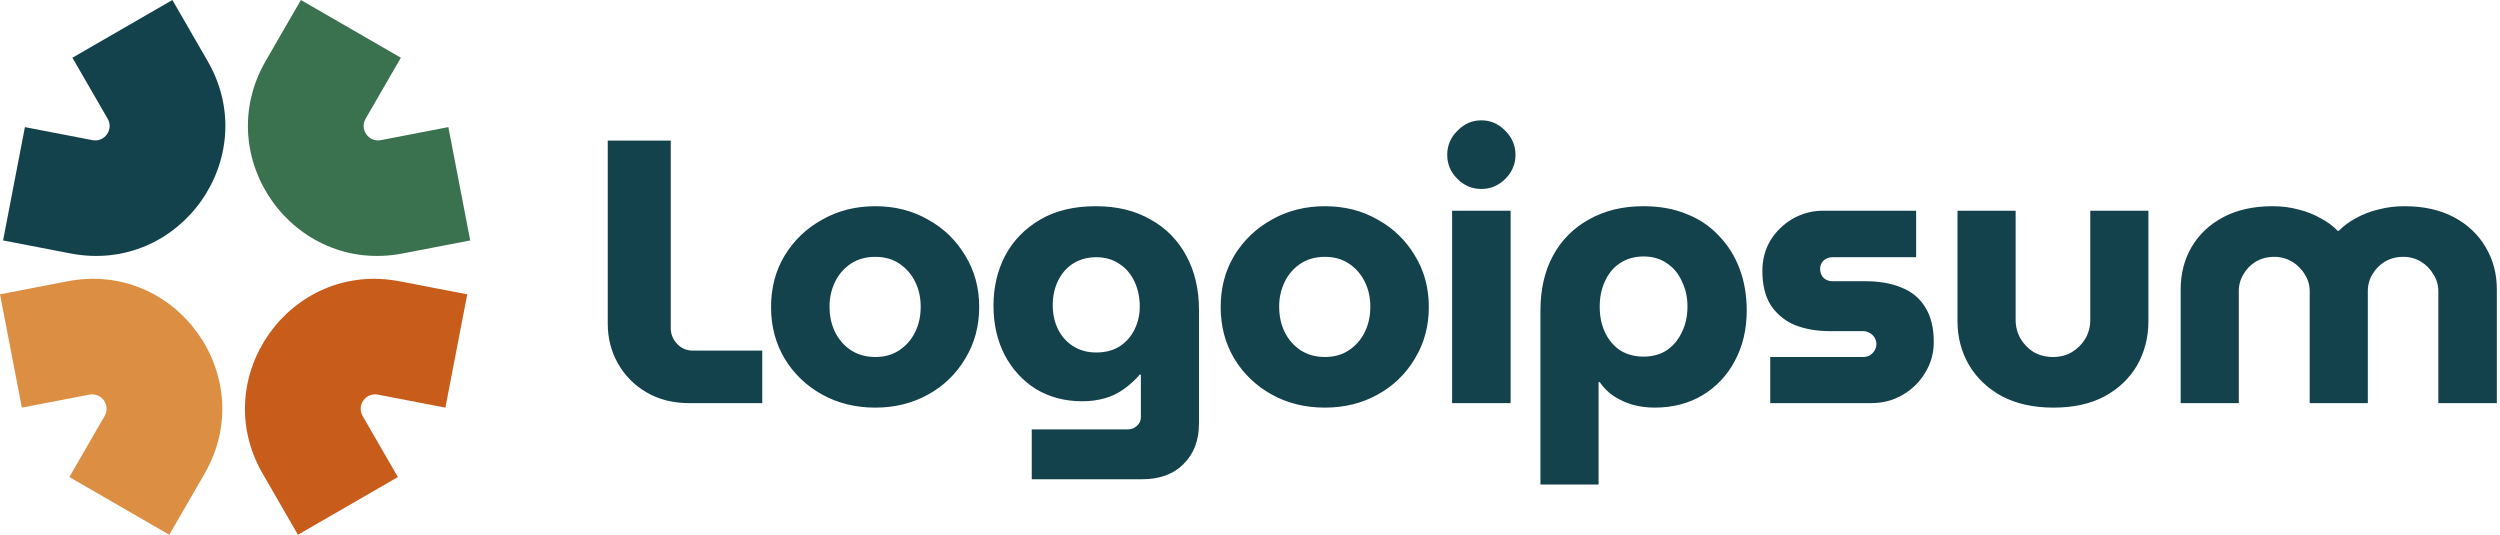
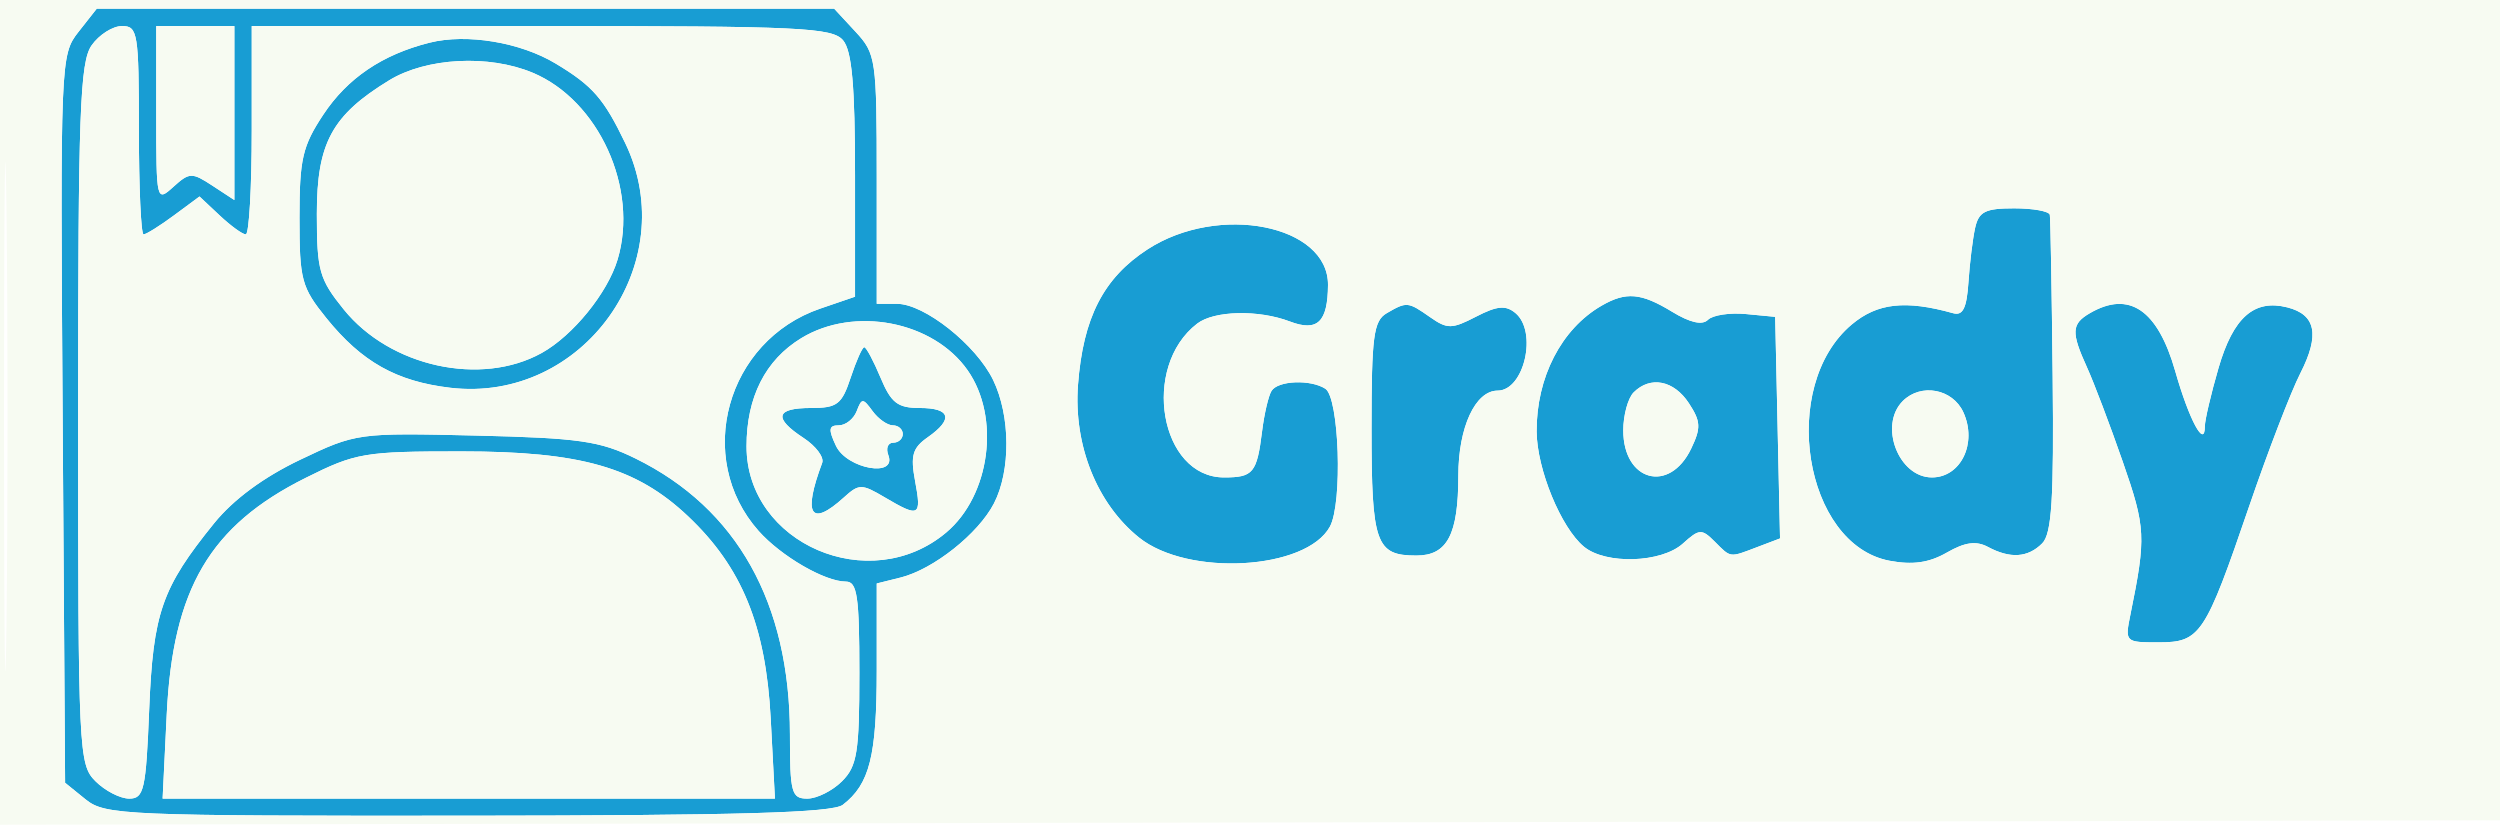
- <svg xmlns="http://www.w3.org/2000/svg" width="187" height="40" fill="none" viewBox="0 0 187 40">
-   <path fill="#3A724F" fill-rule="evenodd" d="M19.87 4.567 22.507 0l7.476 4.317-2.636 4.566c-.463.801.23 1.775 1.138 1.6l5.052-.975 1.635 8.477-5.052.974c-8.172 1.576-14.411-7.184-10.25-14.392Z" clip-rule="evenodd" />
-   <path fill="#DC8E43" fill-rule="evenodd" d="M15.302 35.433 12.665 40l-7.477-4.316 2.637-4.567c.463-.801-.23-1.775-1.139-1.6l-5.051.974L0 22.015l5.052-.974c8.172-1.576 14.41 7.184 10.25 14.392Z" clip-rule="evenodd" />
-   <path fill="#14424C" fill-rule="evenodd" d="M15.53 4.567 12.894 0 5.417 4.317l2.637 4.566c.462.801-.23 1.775-1.139 1.6l-5.052-.975L.23 17.985l5.051.974c8.173 1.576 14.412-7.184 10.25-14.392Z" clip-rule="evenodd" />
-   <path fill="#C85D1B" fill-rule="evenodd" d="M19.65 35.433 22.285 40l7.477-4.316-2.637-4.567c-.462-.801.23-1.775 1.139-1.6l5.051.974 1.635-8.476-5.052-.974c-8.172-1.576-14.41 7.184-10.25 14.392Z" clip-rule="evenodd" />
-   <path fill="#14424C" d="M163.114 30.153v-8.5c0-1.178.271-2.235.813-3.17.561-.954 1.356-1.702 2.385-2.245 1.029-.542 2.254-.813 3.675-.813a7.23 7.23 0 0 1 1.964.252c.599.15 1.141.365 1.627.645.505.262.935.58 1.291.954h.056a5.5 5.5 0 0 1 1.29-.954 6.772 6.772 0 0 1 1.656-.645 7.541 7.541 0 0 1 1.992-.252c1.421 0 2.646.27 3.675.813 1.028.543 1.823 1.29 2.384 2.245.562.935.842 1.991.842 3.17v8.5h-4.377v-8.36c0-.467-.121-.888-.364-1.262a2.663 2.663 0 0 0-.926-.954 2.508 2.508 0 0 0-1.347-.365c-.505 0-.963.122-1.374.365a2.654 2.654 0 0 0-.926.954 2.4 2.4 0 0 0-.337 1.262v8.36h-4.348v-8.36c0-.467-.122-.888-.365-1.262a2.585 2.585 0 0 0-.954-.954 2.508 2.508 0 0 0-1.347-.365c-.505 0-.963.122-1.374.365a2.654 2.654 0 0 0-.926.954 2.41 2.41 0 0 0-.337 1.262v8.36h-4.348ZM153.603 30.49c-1.477 0-2.759-.28-3.843-.842-1.066-.58-1.889-1.356-2.469-2.328-.58-.991-.87-2.086-.87-3.283v-8.276h4.349v8.164c0 .505.121.973.364 1.403.243.411.571.748.982 1.01.43.243.917.365 1.459.365.524 0 .991-.122 1.403-.365.43-.262.767-.599 1.01-1.01.243-.43.365-.898.365-1.403v-8.164h4.348v8.276c0 1.197-.281 2.292-.842 3.283-.561.972-1.374 1.749-2.44 2.328-1.048.561-2.32.842-3.816.842ZM132.414 30.153v-3.45h6.93c.187 0 .355-.038.505-.113.149-.093.271-.215.364-.364a.93.93 0 0 0 0-.982.9.9 0 0 0-.364-.337.934.934 0 0 0-.505-.14h-2.525c-.936 0-1.787-.15-2.553-.449a4.052 4.052 0 0 1-1.796-1.459c-.43-.673-.645-1.543-.645-2.609 0-.823.196-1.571.589-2.244a4.76 4.76 0 0 1 1.655-1.628 4.568 4.568 0 0 1 2.329-.617h6.929v3.479h-6.256a.97.97 0 0 0-.673.253.841.841 0 0 0-.253.617c0 .262.085.486.253.673a.97.97 0 0 0 .673.253h2.469c1.047 0 1.945.159 2.693.476.767.3 1.356.786 1.768 1.46.43.673.645 1.542.645 2.608 0 .842-.215 1.609-.645 2.3a4.613 4.613 0 0 1-1.684 1.656c-.692.412-1.477.617-2.356.617h-7.547ZM122.94 15.425c1.216 0 2.291.196 3.226.589a6.41 6.41 0 0 1 2.413 1.627 6.993 6.993 0 0 1 1.543 2.469c.355.935.533 1.973.533 3.114 0 1.421-.299 2.684-.898 3.787a6.471 6.471 0 0 1-2.412 2.553c-1.029.617-2.226.926-3.591.926-.58 0-1.132-.075-1.656-.224a5.312 5.312 0 0 1-1.402-.646 3.9 3.9 0 0 1-1.038-1.038h-.085v7.66h-4.348V23.223c0-1.59.318-2.965.954-4.124a6.666 6.666 0 0 1 2.693-2.694c1.16-.654 2.516-.981 4.068-.981Zm0 3.759c-.673 0-1.262.168-1.767.505-.487.318-.861.767-1.123 1.347-.261.56-.392 1.197-.392 1.907 0 .711.131 1.347.392 1.908.262.561.636 1.01 1.123 1.347.505.318 1.094.477 1.767.477.673 0 1.253-.16 1.739-.477a3.297 3.297 0 0 0 1.123-1.347c.28-.561.42-1.197.42-1.908 0-.71-.14-1.346-.42-1.907-.262-.58-.636-1.03-1.123-1.347-.486-.337-1.066-.505-1.739-.505ZM108.617 30.153V15.761h4.377v14.392h-4.377Zm2.188-16.019c-.692 0-1.29-.252-1.795-.757-.505-.505-.758-1.104-.758-1.796s.253-1.29.758-1.795c.505-.524 1.103-.786 1.795-.786s1.291.262 1.796.786c.505.505.757 1.103.757 1.795s-.252 1.29-.757 1.796c-.505.505-1.104.757-1.796.757ZM99.105 30.49c-1.477 0-2.805-.327-3.984-.982a7.462 7.462 0 0 1-2.805-2.693c-.673-1.141-1.01-2.422-1.01-3.844 0-1.44.337-2.721 1.01-3.843a7.462 7.462 0 0 1 2.805-2.693c1.179-.674 2.507-1.01 3.984-1.01 1.478 0 2.796.336 3.956 1.01a7.25 7.25 0 0 1 2.777 2.693c.692 1.122 1.038 2.403 1.038 3.843 0 1.422-.346 2.703-1.038 3.844a7.25 7.25 0 0 1-2.777 2.693c-1.178.655-2.497.982-3.956.982Zm0-3.787c.692 0 1.291-.169 1.796-.505a3.424 3.424 0 0 0 1.178-1.347c.281-.561.421-1.197.421-1.908 0-.692-.14-1.318-.421-1.88a3.423 3.423 0 0 0-1.178-1.346c-.505-.337-1.104-.505-1.796-.505s-1.3.168-1.823.505a3.428 3.428 0 0 0-1.179 1.347 4.144 4.144 0 0 0-.42 1.88c0 .71.14 1.346.42 1.907a3.43 3.43 0 0 0 1.179 1.347c.523.336 1.131.505 1.823.505ZM77.174 35.849v-3.732h7.181c.281 0 .515-.093.702-.28a.83.83 0 0 0 .28-.646v-3.17h-.084a6.59 6.59 0 0 1-1.206 1.094c-.412.3-.88.524-1.403.674a6.023 6.023 0 0 1-1.711.224c-1.272 0-2.413-.3-3.423-.898-.991-.617-1.777-1.468-2.357-2.553-.56-1.084-.841-2.319-.841-3.703 0-1.365.29-2.609.87-3.731.598-1.122 1.468-2.02 2.609-2.693 1.14-.674 2.534-1.01 4.18-1.01 1.571 0 2.927.327 4.068.982a6.624 6.624 0 0 1 2.693 2.72c.636 1.16.954 2.526.954 4.097v8.416c0 1.29-.383 2.31-1.15 3.058-.748.767-1.786 1.15-3.114 1.15h-8.248Zm4.825-9.483c.673 0 1.253-.15 1.74-.449a3.18 3.18 0 0 0 1.121-1.262 3.834 3.834 0 0 0 .393-1.74c0-.673-.13-1.29-.392-1.851-.262-.561-.636-1.001-1.123-1.319-.486-.337-1.066-.505-1.74-.505-.654 0-1.234.159-1.739.477-.486.318-.86.748-1.122 1.29-.261.543-.392 1.15-.392 1.824 0 .655.13 1.253.392 1.796.262.523.636.944 1.123 1.262.504.318 1.084.477 1.739.477ZM65.473 30.49c-1.477 0-2.805-.327-3.983-.982a7.46 7.46 0 0 1-2.806-2.693c-.673-1.141-1.01-2.422-1.01-3.844 0-1.44.337-2.721 1.01-3.843a7.46 7.46 0 0 1 2.806-2.693c1.178-.674 2.506-1.01 3.983-1.01 1.478 0 2.796.336 3.956 1.01a7.252 7.252 0 0 1 2.777 2.693c.692 1.122 1.038 2.403 1.038 3.843 0 1.422-.346 2.703-1.038 3.844a7.252 7.252 0 0 1-2.777 2.693c-1.178.655-2.497.982-3.956.982Zm0-3.787c.692 0 1.29-.169 1.796-.505a3.43 3.43 0 0 0 1.178-1.347c.28-.561.42-1.197.42-1.908 0-.692-.14-1.318-.42-1.88a3.429 3.429 0 0 0-1.178-1.346c-.505-.337-1.104-.505-1.796-.505s-1.3.168-1.823.505a3.428 3.428 0 0 0-1.179 1.347 4.145 4.145 0 0 0-.42 1.88c0 .71.14 1.346.42 1.907a3.43 3.43 0 0 0 1.179 1.347c.523.336 1.131.505 1.823.505ZM51.547 30.153c-1.216 0-2.282-.27-3.198-.813a5.763 5.763 0 0 1-2.132-2.16c-.505-.898-.758-1.89-.758-2.974V10.515h4.713v14.027c0 .45.16.842.477 1.179.318.336.71.505 1.178.505h5.19v3.927h-5.47Z" />
+ <svg xmlns="http://www.w3.org/2000/svg" width="288" height="95" viewBox="0 0 288 95" version="1.1">
+   <path d="M 9.041 3.674 C 6.969 6.310, 6.942 6.961, 7.219 48.263 L 7.500 90.178 9.861 92.089 C 12.102 93.903, 14.333 93.998, 53.861 93.968 C 85.016 93.944, 95.900 93.630, 97.087 92.718 C 100.182 90.342, 101 87.093, 101 77.174 L 101 67.217 103.750 66.531 C 107.530 65.587, 112.697 61.486, 114.501 57.998 C 116.450 54.228, 116.411 47.919, 114.413 43.784 C 112.457 39.737, 106.485 35, 103.339 35 L 101 35 101 20.646 C 101 6.796, 100.914 6.199, 98.548 3.646 L 96.095 1 53.620 1 L 11.145 1 9.041 3.674 M 10.557 5.223 C 9.210 7.145, 9 12.887, 9 47.723 C 9 86.667, 9.066 88.066, 11 90 C 12.100 91.100, 13.849 92, 14.887 92 C 16.586 92, 16.814 90.982, 17.187 81.750 C 17.639 70.587, 18.635 67.728, 24.666 60.281 C 26.889 57.537, 30.357 54.977, 34.591 52.957 C 41.035 49.881, 41.233 49.854, 54.800 50.175 C 66.727 50.458, 69.112 50.801, 73.229 52.829 C 84.908 58.581, 91 69.474, 91 84.605 C 91 91.333, 91.180 92, 93 92 C 94.100 92, 95.900 91.100, 97 90 C 98.746 88.254, 99 86.667, 99 77.500 C 99 68.684, 98.751 67, 97.450 67 C 95.015 67, 89.974 64.073, 87.389 61.159 C 79.935 52.755, 83.685 39.247, 94.500 35.548 L 98.500 34.180 98.500 20.241 C 98.500 9.895, 98.146 5.876, 97.128 4.651 C 95.902 3.177, 92.180 3, 62.378 3 L 29 3 29 15 C 29 21.600, 28.692 27, 28.314 27 C 27.937 27, 26.584 26.018, 25.306 24.818 L 22.984 22.636 20.032 24.818 C 18.409 26.018, 16.838 27, 16.540 27 C 16.243 27, 16 21.600, 16 15 C 16 3.783, 15.873 3, 14.057 3 C 12.988 3, 11.413 4, 10.557 5.223 M 18 13.155 C 18 23.203, 18.021 23.291, 19.974 21.523 C 21.823 19.850, 22.109 19.842, 24.474 21.391 L 27 23.046 27 13.023 L 27 3 22.500 3 L 18 3 18 13.155 M 49.500 4.914 C 44.050 6.280, 40.028 9.001, 37.246 13.205 C 34.846 16.831, 34.500 18.328, 34.500 25.084 C 34.500 32.240, 34.731 33.100, 37.606 36.657 C 41.677 41.693, 45.669 43.937, 51.870 44.671 C 67.147 46.480, 78.692 30.350, 72.033 16.500 C 69.557 11.350, 68.272 9.880, 64 7.314 C 59.921 4.864, 53.766 3.845, 49.500 4.914 M 44.826 9.255 C 38.233 13.283, 36.500 16.484, 36.500 24.633 C 36.500 31.174, 36.777 32.157, 39.605 35.657 C 44.933 42.252, 55.395 44.551, 62.397 40.667 C 66 38.668, 69.994 33.753, 71.149 29.896 C 73.598 21.723, 68.973 11.558, 61.357 8.376 C 56.288 6.258, 49.106 6.640, 44.826 9.255 M 227.536 26.250 C 227.259 27.488, 226.913 30.300, 226.767 32.500 C 226.567 35.500, 226.125 36.395, 225 36.081 C 219.507 34.545, 216.264 34.907, 213.318 37.385 C 204.877 44.488, 207.809 62.748, 217.688 64.601 C 220.352 65.101, 222.229 64.831, 224.280 63.654 C 226.366 62.457, 227.654 62.280, 229.008 63.004 C 231.580 64.381, 233.607 64.250, 235.256 62.601 C 236.365 61.493, 236.615 57.503, 236.466 43.351 C 236.363 33.533, 236.215 25.163, 236.139 24.750 C 236.063 24.337, 234.209 24, 232.019 24 C 228.706 24, 227.954 24.378, 227.536 26.250 M 132.212 28.716 C 127.123 32.016, 124.770 36.598, 124.186 44.344 C 123.664 51.279, 126.364 58.026, 131.222 61.928 C 136.852 66.449, 150.467 65.670, 153.203 60.670 C 154.684 57.964, 154.280 45.799, 152.674 44.778 C 150.955 43.684, 147.218 43.838, 146.479 45.033 C 146.128 45.601, 145.640 47.689, 145.394 49.672 C 144.797 54.483, 144.372 55, 141.014 55 C 133.630 55, 131.404 42.280, 137.913 37.282 C 139.878 35.774, 144.970 35.658, 148.602 37.039 C 151.775 38.245, 152.960 37.105, 152.985 32.823 C 153.024 25.907, 140.395 23.410, 132.212 28.716 M 184.500 35.216 C 179.870 37.889, 176.986 43.482, 177.022 49.718 C 177.047 54.028, 179.824 60.789, 182.468 62.977 C 184.984 65.060, 191.399 64.854, 193.876 62.612 C 195.751 60.916, 196.041 60.898, 197.528 62.385 C 199.434 64.291, 199.187 64.260, 202.465 63.013 L 205.060 62.027 204.780 49.263 L 204.500 36.500 201.123 36.177 C 199.265 36, 197.301 36.299, 196.758 36.842 C 196.107 37.493, 194.699 37.178, 192.635 35.919 C 189.049 33.732, 187.327 33.583, 184.500 35.216 M 159.750 36.080 C 158.234 36.963, 158 38.738, 158 49.350 C 158 62.615, 158.488 64, 163.165 64 C 166.732 64, 168 61.583, 168 54.788 C 168 49.235, 169.956 45, 172.522 45 C 175.588 45, 177.148 38.198, 174.572 36.060 C 173.457 35.135, 172.464 35.226, 170.046 36.476 C 167.252 37.921, 166.734 37.927, 164.752 36.539 C 162.195 34.748, 162.059 34.735, 159.750 36.080 M 240.750 36.080 C 238.627 37.317, 238.578 38.272, 240.434 42.349 C 241.223 44.082, 243.075 48.968, 244.549 53.207 C 247.190 60.802, 247.243 61.854, 245.434 70.750 C 244.779 73.971, 244.808 74, 248.646 74 C 253.476 74, 254.016 73.189, 259.114 58.289 C 261.258 52.024, 263.905 45.147, 264.997 43.007 C 267.260 38.569, 266.796 36.238, 263.483 35.406 C 259.666 34.448, 257.267 36.569, 255.572 42.401 C 254.707 45.375, 254 48.391, 254 49.104 C 254 51.747, 252.189 48.385, 250.590 42.774 C 248.568 35.679, 245.280 33.442, 240.750 36.080 M 92.299 38.960 C 88.165 41.480, 86 45.761, 86 51.416 C 86 62.633, 100.193 68.758, 109.005 61.343 C 114.080 57.072, 115.268 48.076, 111.472 42.657 C 107.501 36.988, 98.408 35.234, 92.299 38.960 M 98 43.500 C 96.979 46.593, 96.447 47, 93.422 47 C 89.343 47, 89.061 48.155, 92.578 50.459 C 93.997 51.389, 94.958 52.678, 94.716 53.324 C 92.466 59.318, 93.380 60.776, 97.212 57.308 C 98.967 55.719, 99.255 55.719, 101.945 57.308 C 105.903 59.647, 106.184 59.495, 105.421 55.431 C 104.867 52.479, 105.119 51.605, 106.876 50.374 C 109.867 48.279, 109.515 47, 105.949 47 C 103.407 47, 102.654 46.416, 101.436 43.500 C 100.631 41.575, 99.789 40, 99.564 40 C 99.339 40, 98.635 41.575, 98 43.500 M 188.200 45.200 C 187.540 45.860, 187 47.830, 187 49.578 C 187 55.459, 192.326 56.893, 194.822 51.684 C 195.973 49.285, 195.935 48.550, 194.557 46.447 C 192.827 43.807, 190.123 43.277, 188.200 45.200 M 219.200 46.200 C 216.412 48.988, 218.705 55, 222.557 55 C 225.894 55, 227.801 51.054, 226.182 47.500 C 224.945 44.786, 221.294 44.106, 219.200 46.200 M 98.692 47.360 C 98.346 48.262, 97.416 49, 96.625 49 C 95.468 49, 95.405 49.459, 96.299 51.354 C 97.562 54.030, 103.345 55.063, 102.335 52.431 C 102.033 51.644, 102.284 51, 102.893 51 C 103.502 51, 104 50.550, 104 50 C 104 49.450, 103.487 49, 102.860 49 C 102.233 49, 101.181 48.262, 100.521 47.360 C 99.409 45.839, 99.276 45.839, 98.692 47.360 M 35.200 55.058 C 24.183 60.563, 19.915 67.821, 19.209 82.250 L 18.733 92 54.003 92 L 89.273 92 88.785 82.750 C 88.221 72.059, 85.460 65.316, 79.247 59.455 C 73.275 53.823, 66.887 52, 53.122 52 C 41.959 52, 40.988 52.166, 35.200 55.058" stroke="none" fill="#189dd3" fill-rule="evenodd" />
+   <path d="M 0 47.503 L 0 95.007 144.250 94.753 L 288.500 94.500 288.760 47.250 L 289.020 0 144.510 0 L 0 0 0 47.503 M 0.462 48 C 0.462 74.125, 0.591 84.813, 0.749 71.750 C 0.907 58.688, 0.907 37.313, 0.749 24.250 C 0.591 11.188, 0.462 21.875, 0.462 48 M 9.041 3.674 C 6.969 6.310, 6.942 6.961, 7.219 48.263 L 7.500 90.178 9.861 92.089 C 12.102 93.903, 14.333 93.998, 53.861 93.968 C 85.016 93.944, 95.900 93.630, 97.087 92.718 C 100.182 90.342, 101 87.093, 101 77.174 L 101 67.217 103.750 66.531 C 107.530 65.587, 112.697 61.486, 114.501 57.998 C 116.450 54.228, 116.411 47.919, 114.413 43.784 C 112.457 39.737, 106.485 35, 103.339 35 L 101 35 101 20.646 C 101 6.796, 100.914 6.199, 98.548 3.646 L 96.095 1 53.620 1 L 11.145 1 9.041 3.674 M 10.557 5.223 C 9.210 7.145, 9 12.887, 9 47.723 C 9 86.667, 9.066 88.066, 11 90 C 12.100 91.100, 13.849 92, 14.887 92 C 16.586 92, 16.814 90.982, 17.187 81.750 C 17.639 70.587, 18.635 67.728, 24.666 60.281 C 26.889 57.537, 30.357 54.977, 34.591 52.957 C 41.035 49.881, 41.233 49.854, 54.800 50.175 C 66.727 50.458, 69.112 50.801, 73.229 52.829 C 84.908 58.581, 91 69.474, 91 84.605 C 91 91.333, 91.180 92, 93 92 C 94.100 92, 95.900 91.100, 97 90 C 98.746 88.254, 99 86.667, 99 77.500 C 99 68.684, 98.751 67, 97.450 67 C 95.015 67, 89.974 64.073, 87.389 61.159 C 79.935 52.755, 83.685 39.247, 94.500 35.548 L 98.500 34.180 98.500 20.241 C 98.500 9.895, 98.146 5.876, 97.128 4.651 C 95.902 3.177, 92.180 3, 62.378 3 L 29 3 29 15 C 29 21.600, 28.692 27, 28.314 27 C 27.937 27, 26.584 26.018, 25.306 24.818 L 22.984 22.636 20.032 24.818 C 18.409 26.018, 16.838 27, 16.540 27 C 16.243 27, 16 21.600, 16 15 C 16 3.783, 15.873 3, 14.057 3 C 12.988 3, 11.413 4, 10.557 5.223 M 18 13.155 C 18 23.203, 18.021 23.291, 19.974 21.523 C 21.823 19.850, 22.109 19.842, 24.474 21.391 L 27 23.046 27 13.023 L 27 3 22.500 3 L 18 3 18 13.155 M 49.500 4.914 C 44.050 6.280, 40.028 9.001, 37.246 13.205 C 34.846 16.831, 34.500 18.328, 34.500 25.084 C 34.500 32.240, 34.731 33.100, 37.606 36.657 C 41.677 41.693, 45.669 43.937, 51.870 44.671 C 67.147 46.480, 78.692 30.350, 72.033 16.500 C 69.557 11.350, 68.272 9.880, 64 7.314 C 59.921 4.864, 53.766 3.845, 49.500 4.914 M 44.826 9.255 C 38.233 13.283, 36.500 16.484, 36.500 24.633 C 36.500 31.174, 36.777 32.157, 39.605 35.657 C 44.933 42.252, 55.395 44.551, 62.397 40.667 C 66 38.668, 69.994 33.753, 71.149 29.896 C 73.598 21.723, 68.973 11.558, 61.357 8.376 C 56.288 6.258, 49.106 6.640, 44.826 9.255 M 227.536 26.250 C 227.259 27.488, 226.913 30.300, 226.767 32.500 C 226.567 35.500, 226.125 36.395, 225 36.081 C 219.507 34.545, 216.264 34.907, 213.318 37.385 C 204.877 44.488, 207.809 62.748, 217.688 64.601 C 220.352 65.101, 222.229 64.831, 224.280 63.654 C 226.366 62.457, 227.654 62.280, 229.008 63.004 C 231.580 64.381, 233.607 64.250, 235.256 62.601 C 236.365 61.493, 236.615 57.503, 236.466 43.351 C 236.363 33.533, 236.215 25.163, 236.139 24.750 C 236.063 24.337, 234.209 24, 232.019 24 C 228.706 24, 227.954 24.378, 227.536 26.250 M 132.212 28.716 C 127.123 32.016, 124.770 36.598, 124.186 44.344 C 123.664 51.279, 126.364 58.026, 131.222 61.928 C 136.852 66.449, 150.467 65.670, 153.203 60.670 C 154.684 57.964, 154.280 45.799, 152.674 44.778 C 150.955 43.684, 147.218 43.838, 146.479 45.033 C 146.128 45.601, 145.640 47.689, 145.394 49.672 C 144.797 54.483, 144.372 55, 141.014 55 C 133.630 55, 131.404 42.280, 137.913 37.282 C 139.878 35.774, 144.970 35.658, 148.602 37.039 C 151.775 38.245, 152.960 37.105, 152.985 32.823 C 153.024 25.907, 140.395 23.410, 132.212 28.716 M 184.500 35.216 C 179.870 37.889, 176.986 43.482, 177.022 49.718 C 177.047 54.028, 179.824 60.789, 182.468 62.977 C 184.984 65.060, 191.399 64.854, 193.876 62.612 C 195.751 60.916, 196.041 60.898, 197.528 62.385 C 199.434 64.291, 199.187 64.260, 202.465 63.013 L 205.060 62.027 204.780 49.263 L 204.500 36.500 201.123 36.177 C 199.265 36, 197.301 36.299, 196.758 36.842 C 196.107 37.493, 194.699 37.178, 192.635 35.919 C 189.049 33.732, 187.327 33.583, 184.500 35.216 M 159.750 36.080 C 158.234 36.963, 158 38.738, 158 49.350 C 158 62.615, 158.488 64, 163.165 64 C 166.732 64, 168 61.583, 168 54.788 C 168 49.235, 169.956 45, 172.522 45 C 175.588 45, 177.148 38.198, 174.572 36.060 C 173.457 35.135, 172.464 35.226, 170.046 36.476 C 167.252 37.921, 166.734 37.927, 164.752 36.539 C 162.195 34.748, 162.059 34.735, 159.750 36.080 M 240.750 36.080 C 238.627 37.317, 238.578 38.272, 240.434 42.349 C 241.223 44.082, 243.075 48.968, 244.549 53.207 C 247.190 60.802, 247.243 61.854, 245.434 70.750 C 244.779 73.971, 244.808 74, 248.646 74 C 253.476 74, 254.016 73.189, 259.114 58.289 C 261.258 52.024, 263.905 45.147, 264.997 43.007 C 267.260 38.569, 266.796 36.238, 263.483 35.406 C 259.666 34.448, 257.267 36.569, 255.572 42.401 C 254.707 45.375, 254 48.391, 254 49.104 C 254 51.747, 252.189 48.385, 250.590 42.774 C 248.568 35.679, 245.280 33.442, 240.750 36.080 M 92.299 38.960 C 88.165 41.480, 86 45.761, 86 51.416 C 86 62.633, 100.193 68.758, 109.005 61.343 C 114.080 57.072, 115.268 48.076, 111.472 42.657 C 107.501 36.988, 98.408 35.234, 92.299 38.960 M 98 43.500 C 96.979 46.593, 96.447 47, 93.422 47 C 89.343 47, 89.061 48.155, 92.578 50.459 C 93.997 51.389, 94.958 52.678, 94.716 53.324 C 92.466 59.318, 93.380 60.776, 97.212 57.308 C 98.967 55.719, 99.255 55.719, 101.945 57.308 C 105.903 59.647, 106.184 59.495, 105.421 55.431 C 104.867 52.479, 105.119 51.605, 106.876 50.374 C 109.867 48.279, 109.515 47, 105.949 47 C 103.407 47, 102.654 46.416, 101.436 43.500 C 100.631 41.575, 99.789 40, 99.564 40 C 99.339 40, 98.635 41.575, 98 43.500 M 188.200 45.200 C 187.540 45.860, 187 47.830, 187 49.578 C 187 55.459, 192.326 56.893, 194.822 51.684 C 195.973 49.285, 195.935 48.550, 194.557 46.447 C 192.827 43.807, 190.123 43.277, 188.200 45.200 M 219.200 46.200 C 216.412 48.988, 218.705 55, 222.557 55 C 225.894 55, 227.801 51.054, 226.182 47.500 C 224.945 44.786, 221.294 44.106, 219.200 46.200 M 98.692 47.360 C 98.346 48.262, 97.416 49, 96.625 49 C 95.468 49, 95.405 49.459, 96.299 51.354 C 97.562 54.030, 103.345 55.063, 102.335 52.431 C 102.033 51.644, 102.284 51, 102.893 51 C 103.502 51, 104 50.550, 104 50 C 104 49.450, 103.487 49, 102.860 49 C 102.233 49, 101.181 48.262, 100.521 47.360 C 99.409 45.839, 99.276 45.839, 98.692 47.360 M 35.200 55.058 C 24.183 60.563, 19.915 67.821, 19.209 82.250 L 18.733 92 54.003 92 L 89.273 92 88.785 82.750 C 88.221 72.059, 85.460 65.316, 79.247 59.455 C 73.275 53.823, 66.887 52, 53.122 52 C 41.959 52, 40.988 52.166, 35.200 55.058" stroke="none" fill="#f7fbf2" fill-rule="evenodd" />
</svg>
